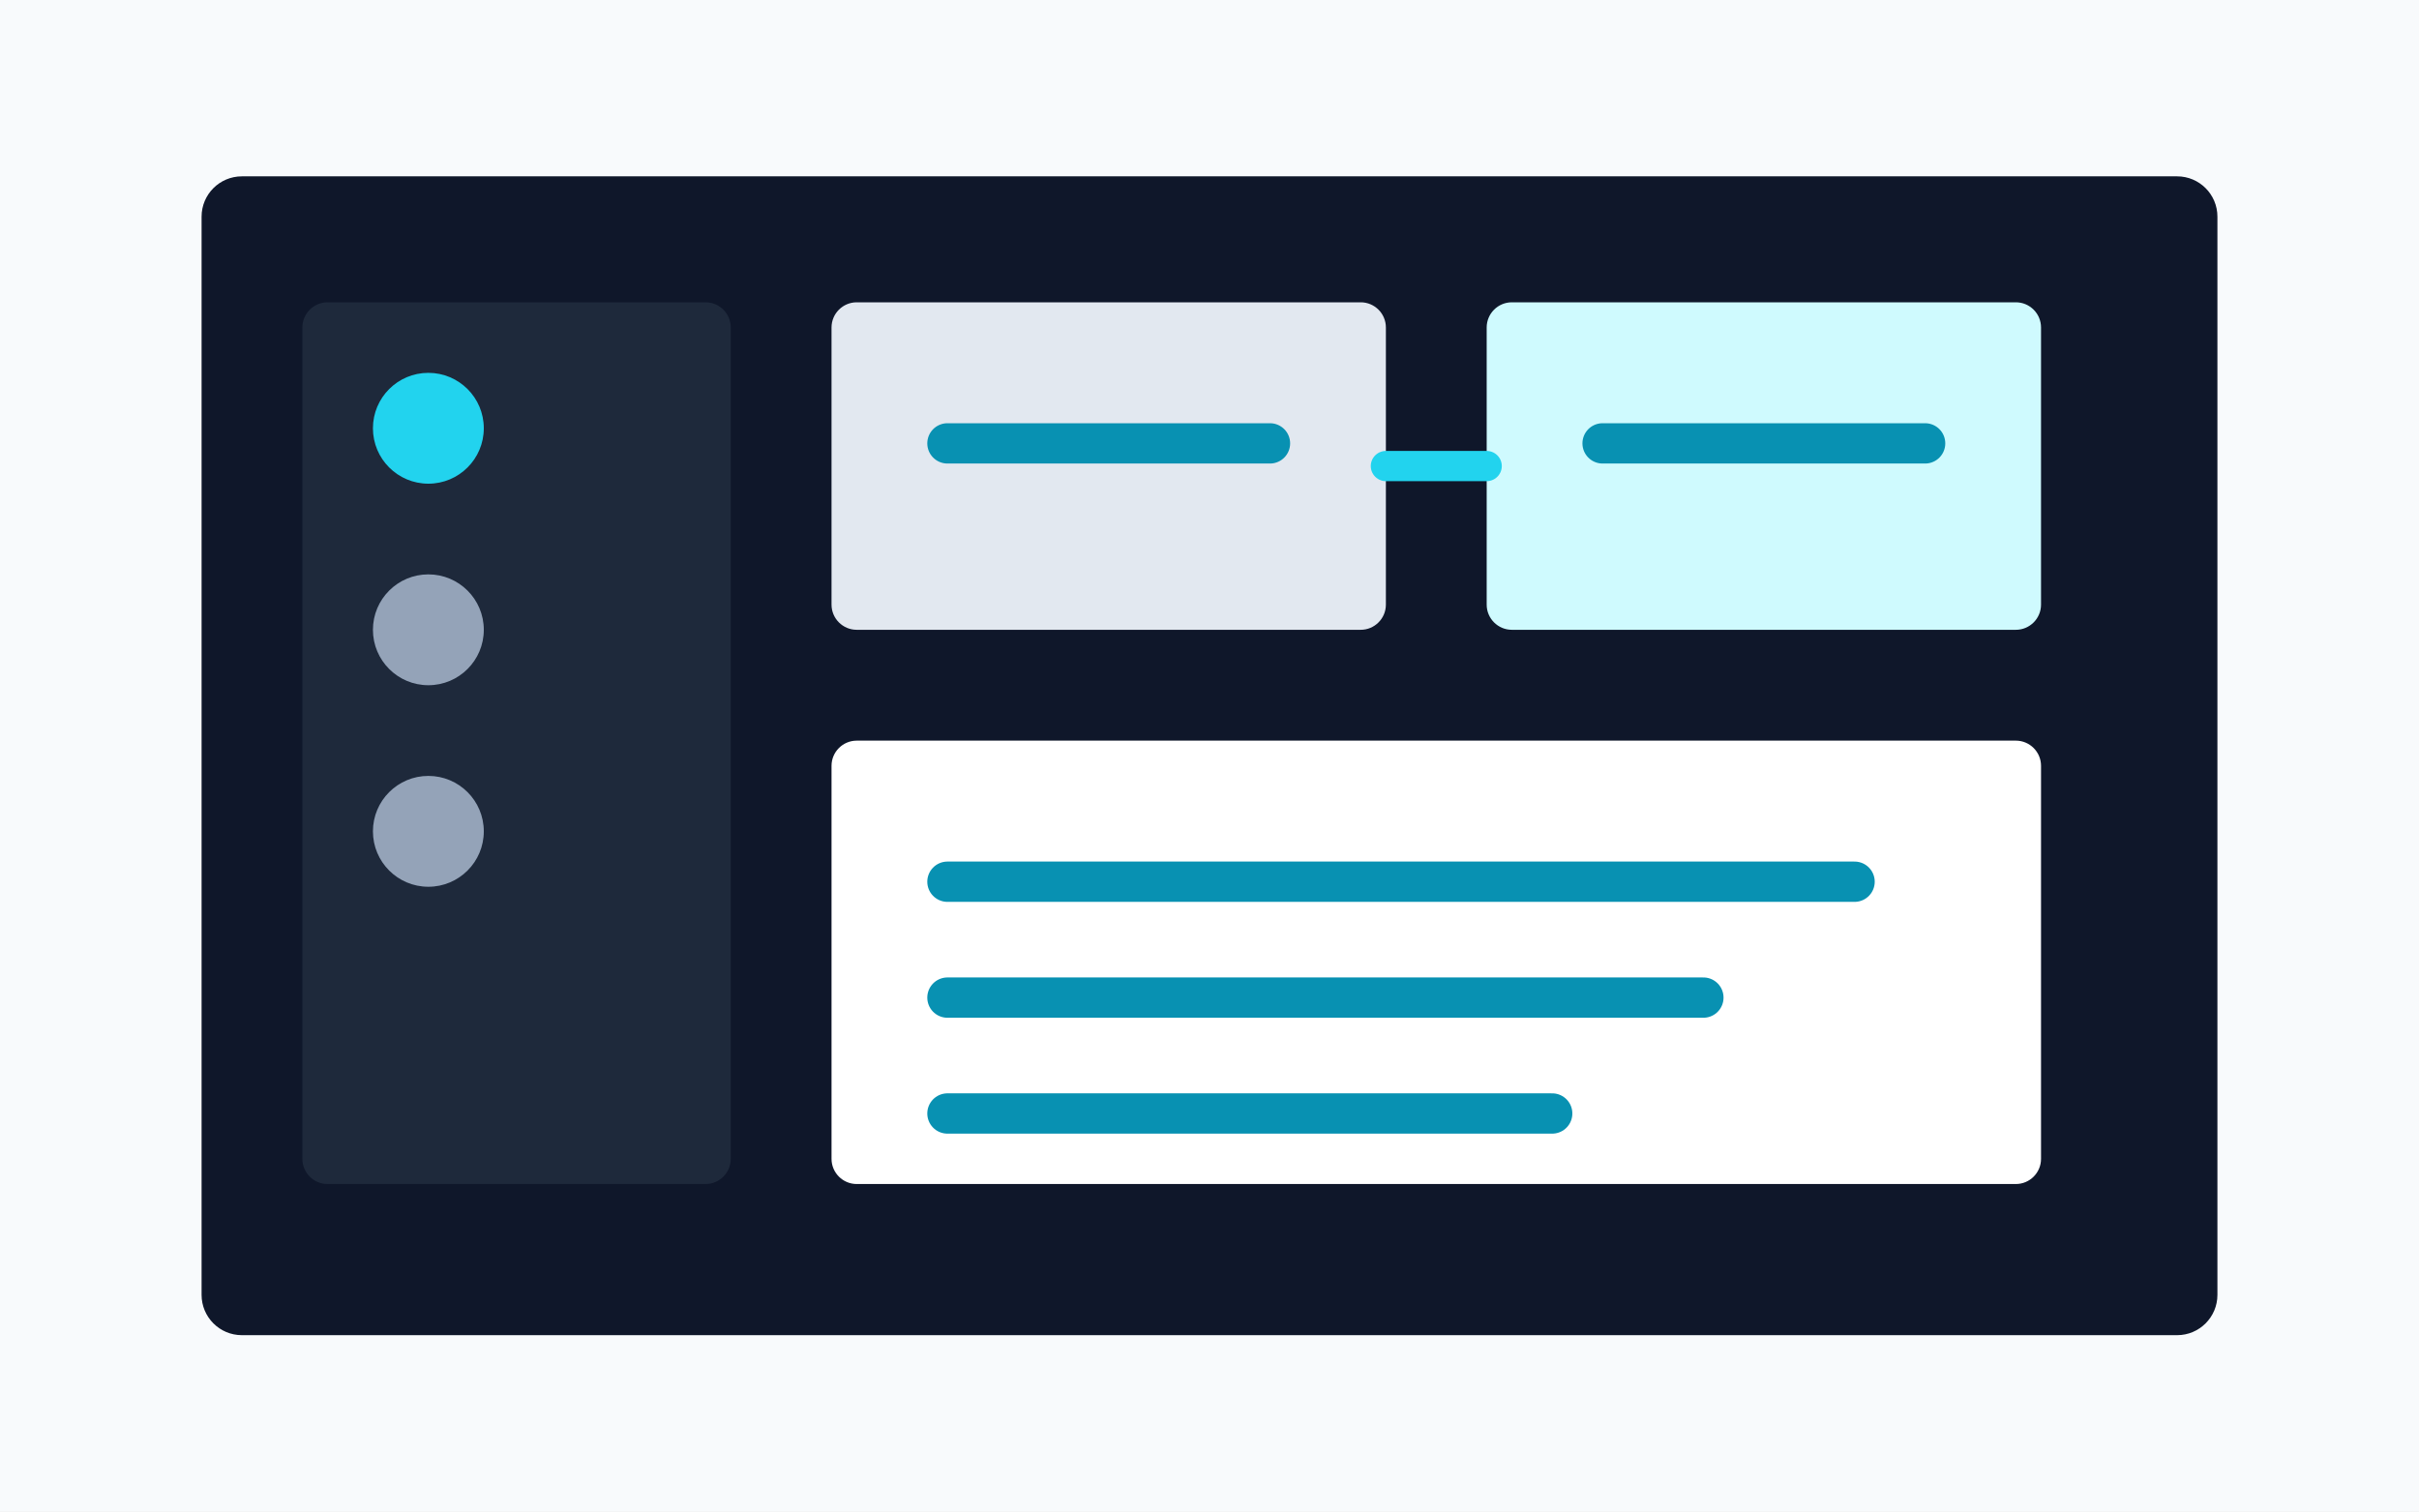
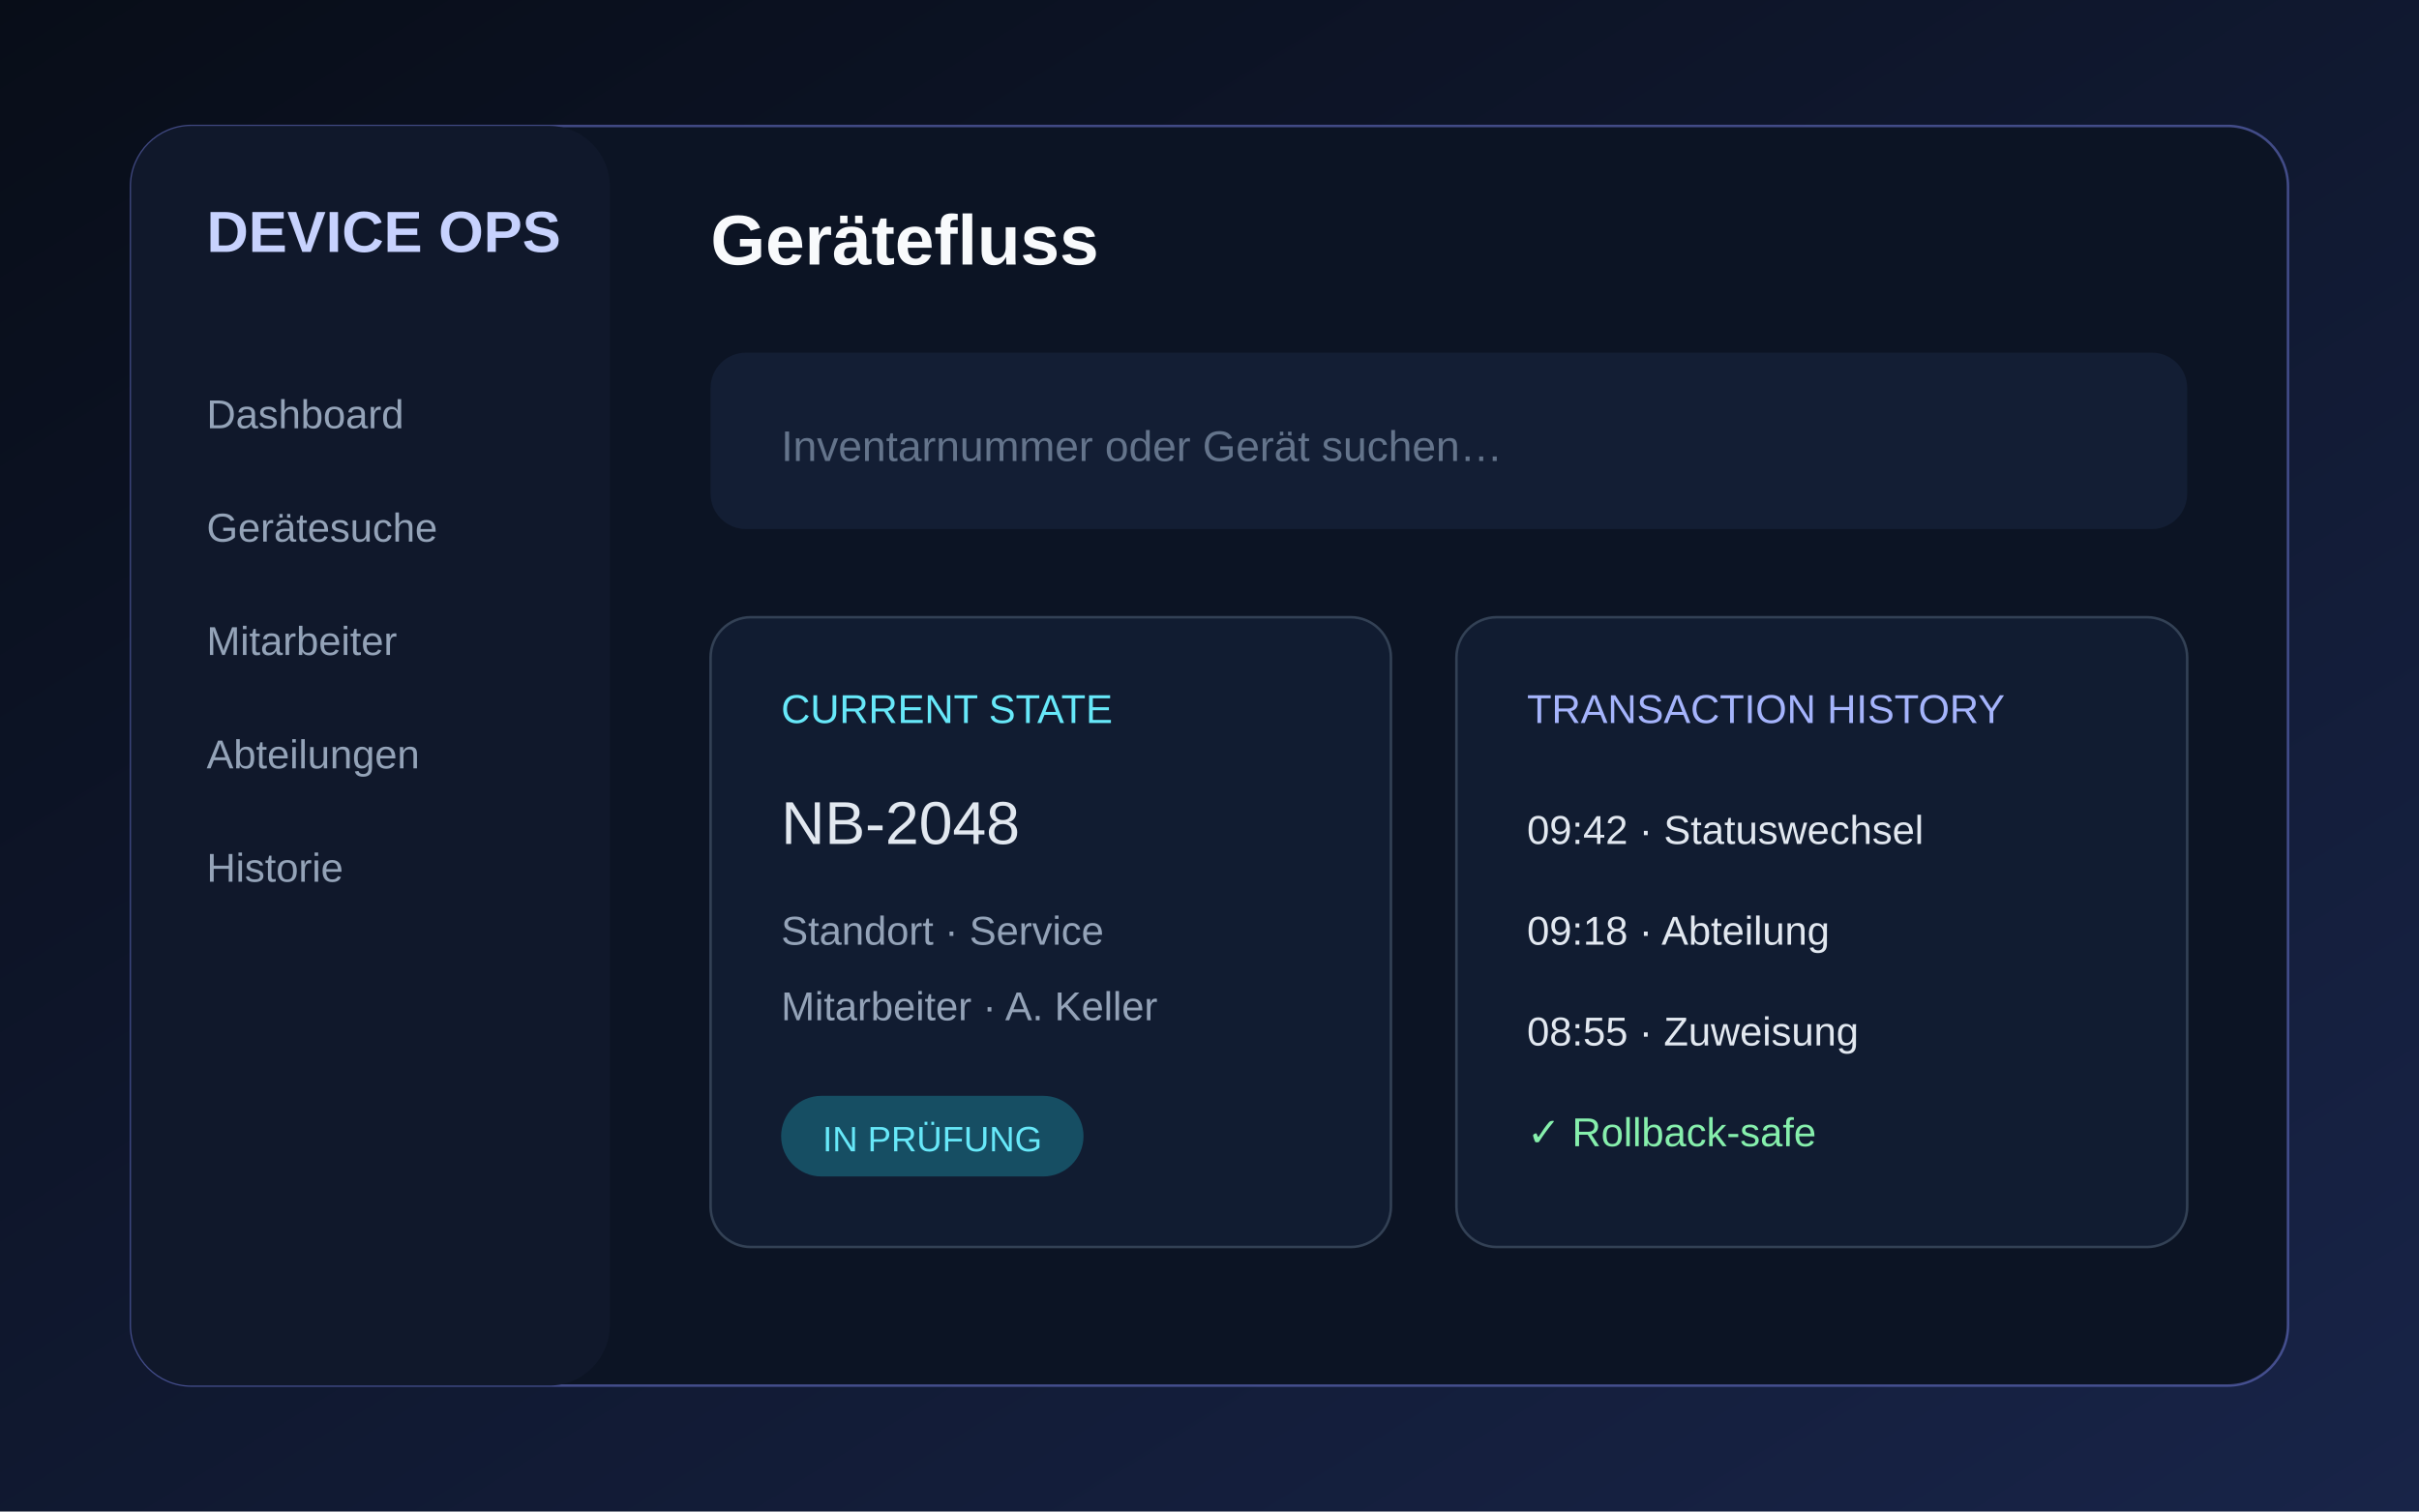
- <svg xmlns="http://www.w3.org/2000/svg" viewBox="0 0 960 600" role="img" aria-labelledby="title desc">
-   <rect width="960" height="600" fill="#f8fafc" />
-   <rect x="80" y="70" width="800" height="460" rx="16" fill="#0f172a" />
-   <rect x="120" y="120" width="170" height="350" rx="10" fill="#1e293b" />
-   <rect x="330" y="120" width="220" height="130" rx="10" fill="#e2e8f0" />
-   <rect x="590" y="120" width="220" height="130" rx="10" fill="#cffafe" />
-   <rect x="330" y="294" width="480" height="176" rx="10" fill="#ffffff" />
-   <path d="M376 176h128M636 176h128M376 350h360M376 396h300M376 442h240" stroke="#0891b2" stroke-width="16" stroke-linecap="round" />
-   <path d="M550 185h40" stroke="#22d3ee" stroke-width="12" stroke-linecap="round" />
-   <circle cx="170" cy="170" r="22" fill="#22d3ee" />
-   <circle cx="170" cy="250" r="22" fill="#94a3b8" />
-   <circle cx="170" cy="330" r="22" fill="#94a3b8" />
+ <svg xmlns="http://www.w3.org/2000/svg" viewBox="0 0 960 600" role="img" aria-labelledby="t d">
+   <defs>
+     <linearGradient id="b" x2="1" y2="1">
+       <stop stop-color="#080d18" />
+       <stop offset="1" stop-color="#182448" />
+     </linearGradient>
+   </defs>
+   <rect width="960" height="600" fill="url(#b)" />
+   <rect x="52" y="50" width="856" height="500" rx="24" fill="#0c1424" stroke="#818cf8" stroke-opacity=".45" />
+   <rect x="52" y="50" width="190" height="500" rx="24" fill="#10182b" />
+   <text x="82" y="100" fill="#c7d2fe" font-family="Arial" font-size="23" font-weight="700">DEVICE OPS</text>
+   <g fill="#94a3b8" font-family="Arial" font-size="16">
+     <text x="82" y="170">Dashboard</text>
+     <text x="82" y="215">Gerätesuche</text>
+     <text x="82" y="260">Mitarbeiter</text>
+     <text x="82" y="305">Abteilungen</text>
+     <text x="82" y="350">Historie</text>
+   </g>
+   <text x="282" y="105" fill="#f8fafc" font-family="Arial" font-size="28" font-weight="700">Gerätefluss</text>
+   <rect x="282" y="140" width="586" height="70" rx="14" fill="#131e34" />
+   <text x="310" y="183" fill="#64748b" font-family="Arial" font-size="17">Inventarnummer oder Gerät suchen…</text>
+   <g fill="#111c31" stroke="#334155">
+     <rect x="282" y="245" width="270" height="250" rx="16" />
+     <rect x="578" y="245" width="290" height="250" rx="16" />
+   </g>
+   <g font-family="Arial">
+     <text x="310" y="287" fill="#67e8f9" font-size="16">CURRENT STATE</text>
+     <text x="310" y="335" fill="#e2e8f0" font-size="24">NB-2048</text>
+     <text x="310" y="375" fill="#94a3b8" font-size="16">Standort · Service</text>
+     <text x="310" y="405" fill="#94a3b8" font-size="16">Mitarbeiter · A. Keller</text>
+     <rect x="310" y="435" width="120" height="32" rx="16" fill="#164e63" />
+     <text x="370" y="457" fill="#67e8f9" font-size="14" text-anchor="middle">IN PRÜFUNG</text>
+     <text x="606" y="287" fill="#a5b4fc" font-size="16">TRANSACTION HISTORY</text>
+     <text x="606" y="335" fill="#e2e8f0" font-size="16">09:42 · Statuswechsel</text>
+     <text x="606" y="375" fill="#e2e8f0" font-size="16">09:18 · Abteilung</text>
+     <text x="606" y="415" fill="#e2e8f0" font-size="16">08:55 · Zuweisung</text>
+     <text x="606" y="455" fill="#86efac" font-size="16">✓ Rollback-safe</text>
+   </g>
</svg>
